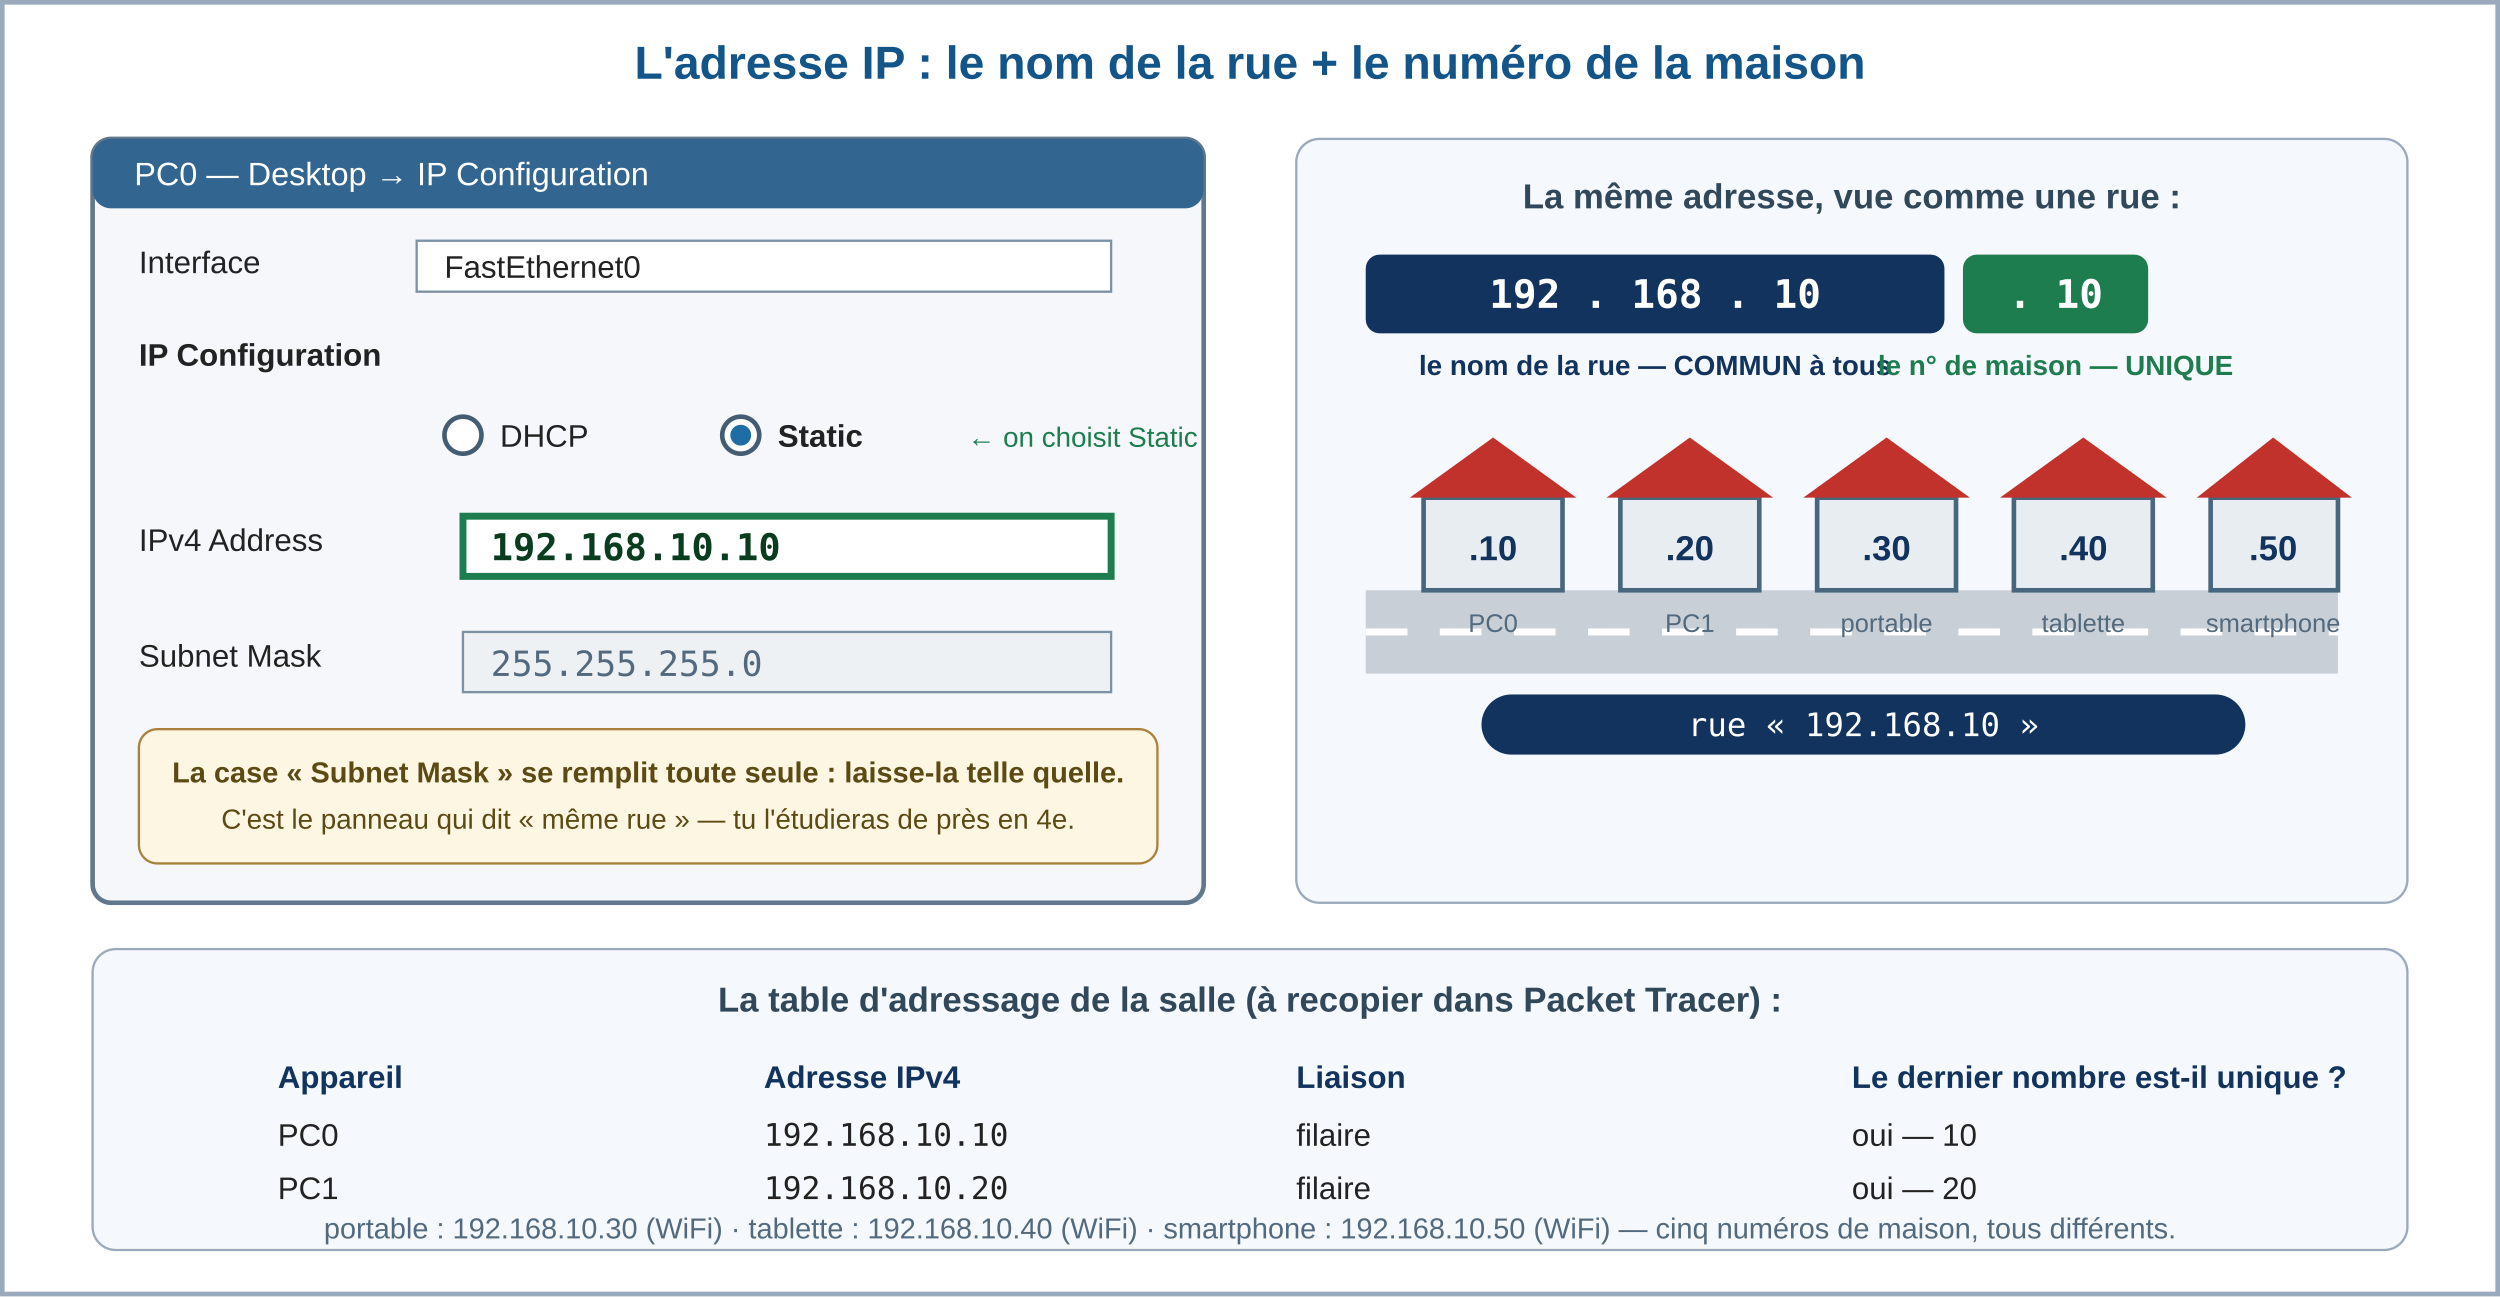
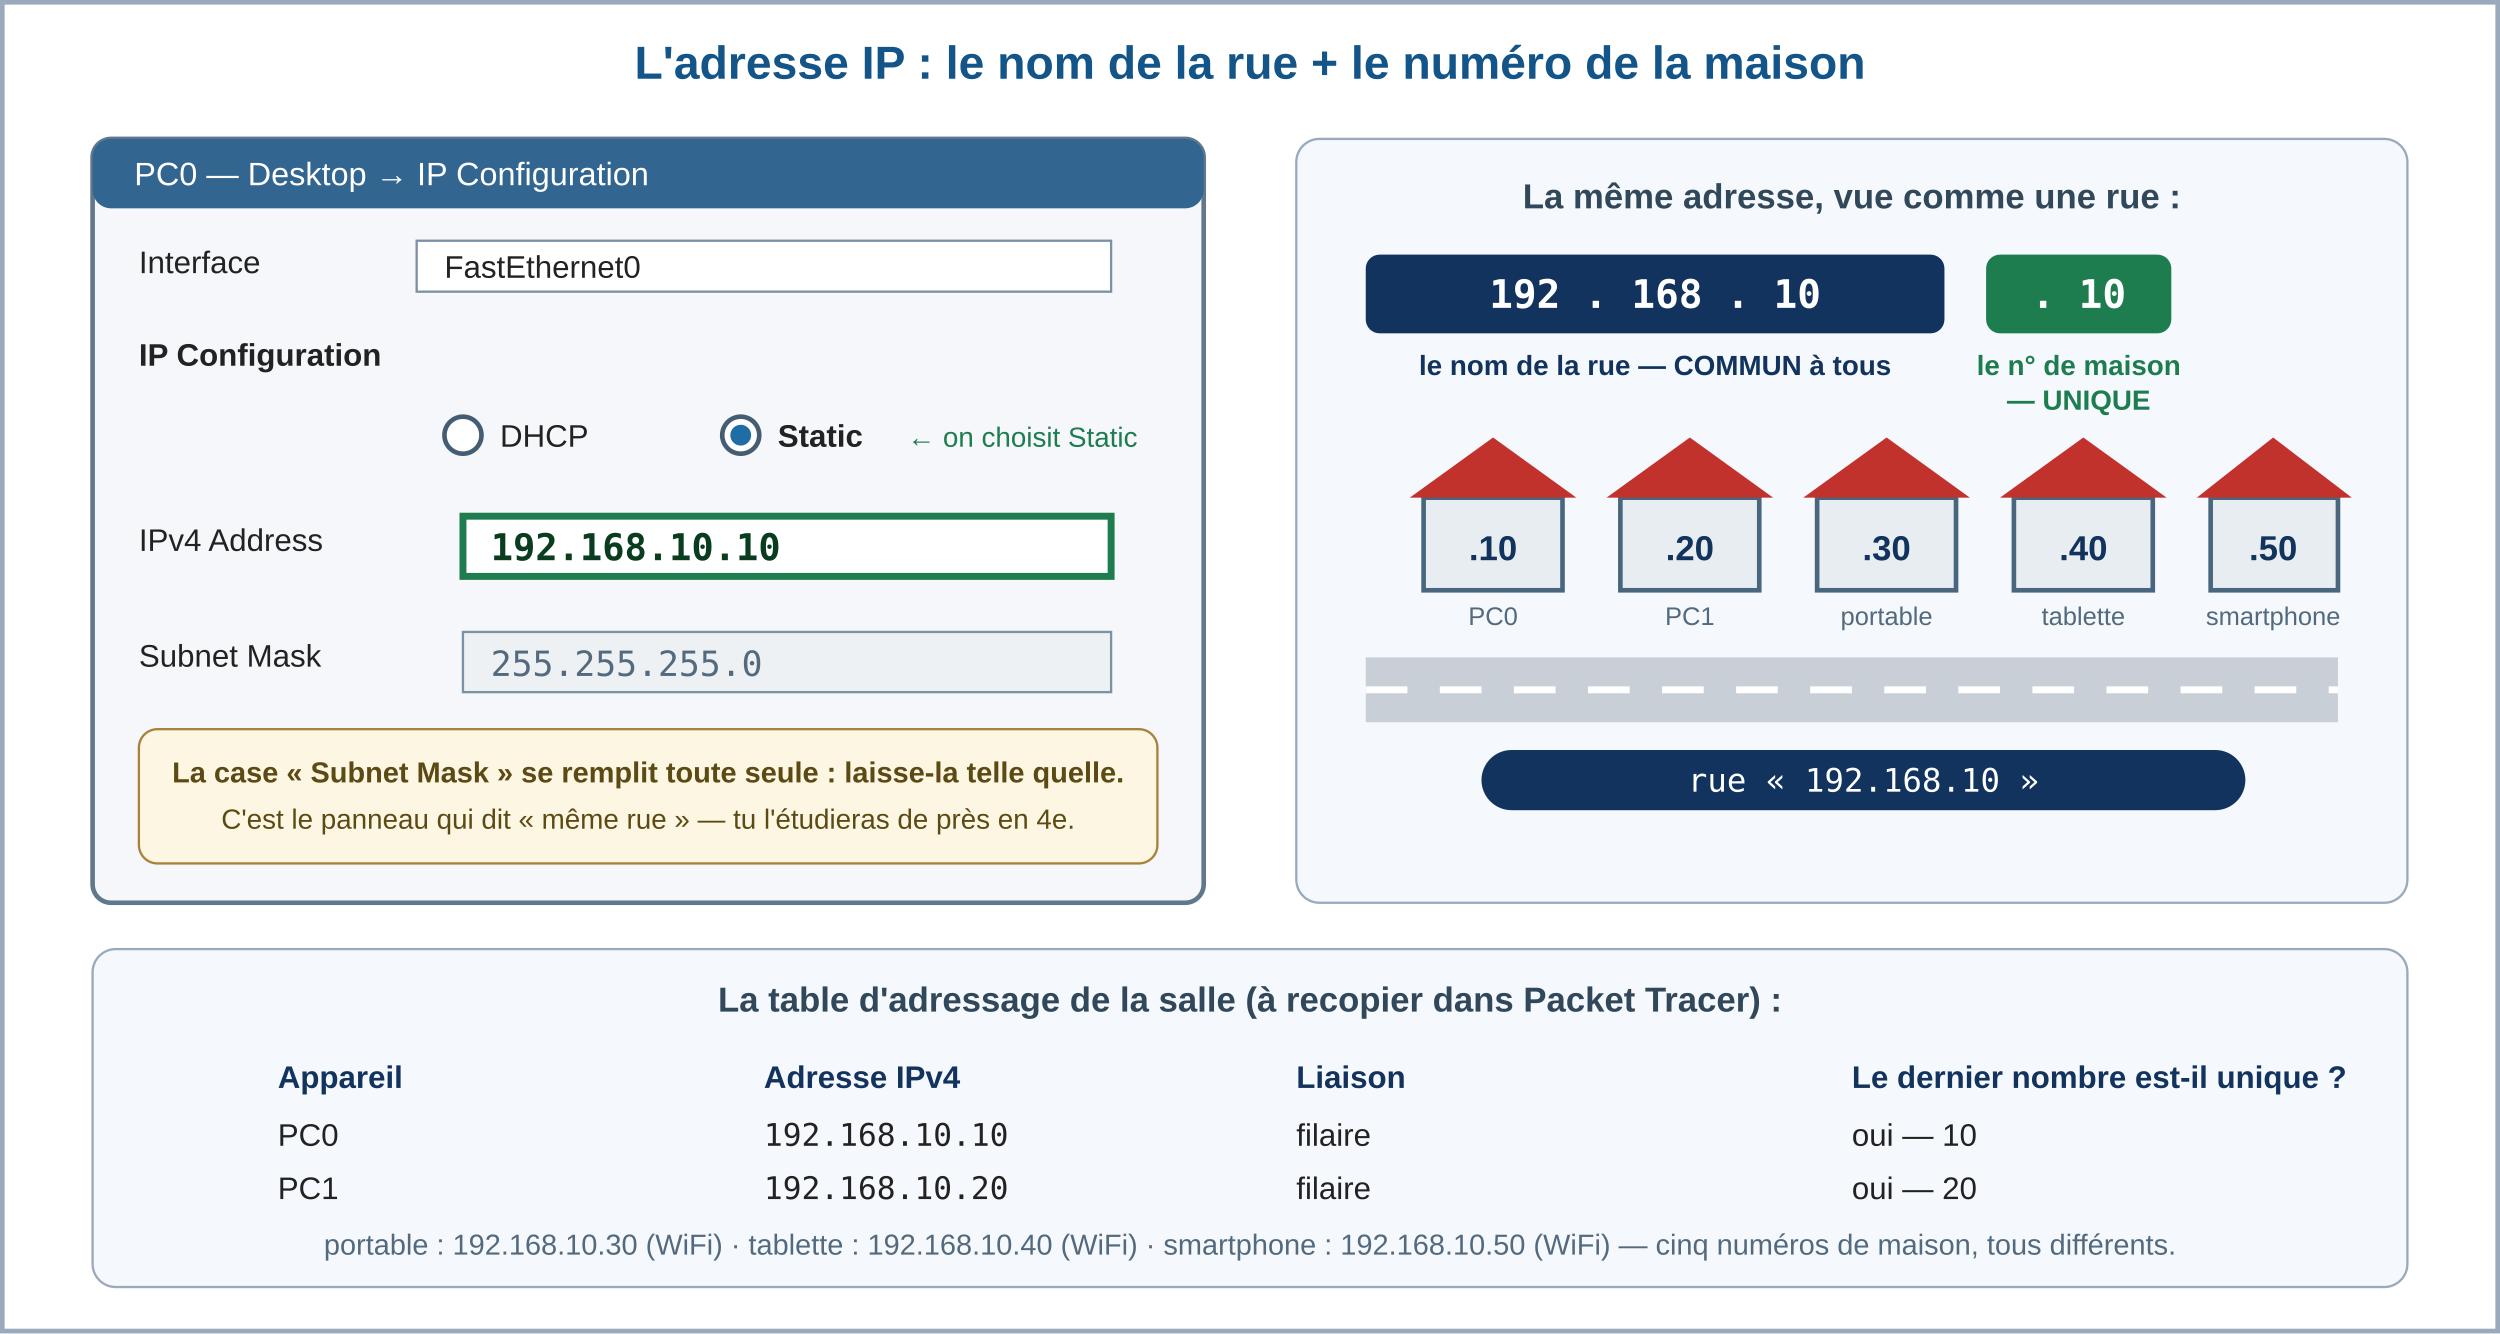
- <svg xmlns="http://www.w3.org/2000/svg" viewBox="0 0 1080 560" role="img" aria-labelledby="t d" font-family="Arial, Helvetica, sans-serif">
-   <rect width="1080" height="560" fill="#ffffff" />
-   <rect x="1" y="1" width="1078" height="558" fill="none" stroke="#9aaabc" stroke-width="2" />
+ <svg xmlns="http://www.w3.org/2000/svg" viewBox="0 0 1080 576" role="img" aria-labelledby="t d" font-family="Arial, Helvetica, sans-serif">
+   <rect width="1080" height="576" fill="#ffffff" />
+   <rect x="1" y="1" width="1078" height="574" fill="none" stroke="#9aaabc" stroke-width="2" />
  <text x="540" y="34" text-anchor="middle" font-size="20" font-weight="bold" fill="#135588">L'adresse IP : le nom de la rue + le numéro de la maison</text>
  <rect x="40" y="60" width="480" height="330" rx="8" fill="#f5f7fa" stroke="#60778c" stroke-width="2" />
  <rect x="40" y="60" width="480" height="30" rx="8" fill="#32658f" />
  <text x="58" y="80" font-size="14" fill="#ffffff">PC0 — Desktop → IP Configuration</text>
  <g font-size="13.5" fill="#222">
    <text x="60" y="118">Interface</text>
    <rect x="180" y="104" width="300" height="22" fill="#ffffff" stroke="#7c91a4" />
    <text x="192" y="120">FastEthernet0</text>
    <text x="60" y="158" font-weight="bold">IP Configuration</text>
    <circle cx="200" cy="188" r="8" fill="#ffffff" stroke="#455d72" stroke-width="2" />
    <text x="216" y="193">DHCP</text>
    <circle cx="320" cy="188" r="8" fill="#ffffff" stroke="#455d72" stroke-width="2" />
    <circle cx="320" cy="188" r="4.5" fill="#1f6da5" />
    <text x="336" y="193" font-weight="bold">Static</text>
-     <text x="418" y="193" fill="#1e7d4f" font-size="12">← on choisit Static</text>
+     <text x="392" y="193" fill="#1e7d4f" font-size="12">← on choisit Static</text>
    <text x="60" y="238">IPv4 Address</text>
    <rect x="200" y="223" width="280" height="26" fill="#ffffff" stroke="#1e7d4f" stroke-width="3" />
    <text x="212" y="242" font-family="Consolas, monospace" font-size="16" fill="#0a3d1f" font-weight="bold">192.168.10.10</text>
    <text x="60" y="288">Subnet Mask</text>
    <rect x="200" y="273" width="280" height="26" fill="#eef1f4" stroke="#7c91a4" />
    <text x="212" y="292" font-family="Consolas, monospace" font-size="15" fill="#52697e">255.255.255.0</text>
  </g>
  <rect x="60" y="315" width="440" height="58" rx="8" fill="#fdf6e3" stroke="#a8823c" />
  <text x="280" y="338" text-anchor="middle" font-size="12.5" fill="#5c4a14" font-weight="bold">La case « Subnet Mask » se remplit toute seule : laisse-la telle quelle.</text>
  <text x="280" y="358" text-anchor="middle" font-size="12" fill="#5c4a14">C'est le panneau qui dit « même rue » — tu l'étudieras de près en 4e.</text>
  <rect x="560" y="60" width="480" height="330" rx="10" fill="#f5f8fc" stroke="#9aaabc" />
  <text x="800" y="90" text-anchor="middle" font-size="15" font-weight="bold" fill="#31475a">La même adresse, vue comme une rue :</text>
-   <rect x="590" y="255" width="420" height="36" fill="#c8cfd6" />
-   <line x1="590" y1="273" x2="1010" y2="273" stroke="#ffffff" stroke-width="3" stroke-dasharray="18 14" />
-   <rect x="640" y="300" width="330" height="26" rx="13" fill="#12335e" />
-   <text x="805" y="318" text-anchor="middle" font-size="14" fill="#ffffff" font-family="Consolas, monospace">rue « 192.168.10 »</text>
+   <rect x="590" y="284" width="420" height="28" fill="#c8cfd6" />
+   <line x1="590" y1="298" x2="1010" y2="298" stroke="#ffffff" stroke-width="3" stroke-dasharray="18 14" />
+   <rect x="640" y="324" width="330" height="26" rx="13" fill="#12335e" />
+   <text x="805" y="342" text-anchor="middle" font-size="14" fill="#ffffff" font-family="Consolas, monospace">rue « 192.168.10 »</text>
  <g>
    <g transform="translate(615,195)">
      <rect x="0" y="20" width="60" height="40" fill="#e8edf1" stroke="#48677f" stroke-width="2" />
      <polygon points="-6,20 30,-6 66,20" fill="#c0322b" />
      <text x="30" y="47" text-anchor="middle" font-size="15" font-weight="bold" fill="#12335e">.10</text>
-       <text x="30" y="78" text-anchor="middle" font-size="11" fill="#52697e">PC0</text>
+       <text x="30" y="75" text-anchor="middle" font-size="11" fill="#52697e">PC0</text>
    </g>
    <g transform="translate(700,195)">
      <rect x="0" y="20" width="60" height="40" fill="#e8edf1" stroke="#48677f" stroke-width="2" />
      <polygon points="-6,20 30,-6 66,20" fill="#c0322b" />
      <text x="30" y="47" text-anchor="middle" font-size="15" font-weight="bold" fill="#12335e">.20</text>
-       <text x="30" y="78" text-anchor="middle" font-size="11" fill="#52697e">PC1</text>
+       <text x="30" y="75" text-anchor="middle" font-size="11" fill="#52697e">PC1</text>
    </g>
    <g transform="translate(785,195)">
      <rect x="0" y="20" width="60" height="40" fill="#e8edf1" stroke="#48677f" stroke-width="2" />
      <polygon points="-6,20 30,-6 66,20" fill="#c0322b" />
      <text x="30" y="47" text-anchor="middle" font-size="15" font-weight="bold" fill="#12335e">.30</text>
-       <text x="30" y="78" text-anchor="middle" font-size="11" fill="#52697e">portable</text>
+       <text x="30" y="75" text-anchor="middle" font-size="11" fill="#52697e">portable</text>
    </g>
    <g transform="translate(870,195)">
      <rect x="0" y="20" width="60" height="40" fill="#e8edf1" stroke="#48677f" stroke-width="2" />
      <polygon points="-6,20 30,-6 66,20" fill="#c0322b" />
      <text x="30" y="47" text-anchor="middle" font-size="15" font-weight="bold" fill="#12335e">.40</text>
-       <text x="30" y="78" text-anchor="middle" font-size="11" fill="#52697e">tablette</text>
+       <text x="30" y="75" text-anchor="middle" font-size="11" fill="#52697e">tablette</text>
    </g>
    <g transform="translate(950,195)">
      <rect x="5" y="20" width="55" height="40" fill="#e8edf1" stroke="#48677f" stroke-width="2" />
      <polygon points="-1,20 32,-6 66,20" fill="#c0322b" />
      <text x="32" y="47" text-anchor="middle" font-size="15" font-weight="bold" fill="#12335e">.50</text>
-       <text x="32" y="78" text-anchor="middle" font-size="11" fill="#52697e">smartphone</text>
+       <text x="32" y="75" text-anchor="middle" font-size="11" fill="#52697e">smartphone</text>
    </g>
  </g>
  <g transform="translate(590,110)">
    <rect x="0" y="0" width="250" height="34" rx="6" fill="#12335e" />
    <text x="125" y="23" text-anchor="middle" font-family="Consolas, monospace" font-size="17" fill="#ffffff" font-weight="bold">192 . 168 . 10</text>
-     <rect x="258" y="0" width="80" height="34" rx="6" fill="#1e7d4f" />
-     <text x="298" y="23" text-anchor="middle" font-family="Consolas, monospace" font-size="17" fill="#ffffff" font-weight="bold">. 10</text>
+     <rect x="268" y="0" width="80" height="34" rx="6" fill="#1e7d4f" />
+     <text x="308" y="23" text-anchor="middle" font-family="Consolas, monospace" font-size="17" fill="#ffffff" font-weight="bold">. 10</text>
    <text x="125" y="52" text-anchor="middle" font-size="12" fill="#12335e" font-weight="bold">le nom de la rue — COMMUN à tous</text>
-     <text x="298" y="52" text-anchor="middle" font-size="12" fill="#1e7d4f" font-weight="bold">le n° de maison — UNIQUE</text>
+     <text x="308" y="52" text-anchor="middle" font-size="12" fill="#1e7d4f" font-weight="bold">le n° de maison</text>
+     <text x="308" y="67" text-anchor="middle" font-size="12" fill="#1e7d4f" font-weight="bold">— UNIQUE</text>
  </g>
-   <rect x="40" y="410" width="1000" height="130" rx="10" fill="#f5f8fc" stroke="#9aaabc" />
+   <rect x="40" y="410" width="1000" height="146" rx="10" fill="#f5f8fc" stroke="#9aaabc" />
  <text x="540" y="437" text-anchor="middle" font-size="15" font-weight="bold" fill="#31475a">La table d'adressage de la salle (à recopier dans Packet Tracer) :</text>
  <g font-size="13.5" font-family="Consolas, monospace">
    <g fill="#12335e" font-weight="bold" font-family="Arial">
      <text x="120" y="470">Appareil</text>
      <text x="330" y="470">Adresse IPv4</text>
      <text x="560" y="470">Liaison</text>
      <text x="800" y="470">Le dernier nombre est-il unique ?</text>
    </g>
    <g fill="#222">
      <text x="120" y="495" font-family="Arial">PC0</text>
      <text x="330" y="495">192.168.10.10</text>
      <text x="560" y="495" font-family="Arial">filaire</text>
      <text x="800" y="495" font-family="Arial">oui — 10</text>
      <text x="120" y="518" font-family="Arial">PC1</text>
      <text x="330" y="518">192.168.10.20</text>
      <text x="560" y="518" font-family="Arial">filaire</text>
      <text x="800" y="518" font-family="Arial">oui — 20</text>
      <text x="470" y="495" font-family="Arial" fill="#52697e" font-size="12" />
    </g>
    <g fill="#222">
      <text x="620" y="495" font-family="Arial" font-size="12" fill="#52697e" />
    </g>
    <g fill="#222">
      <text x="120" y="518" />
    </g>
  </g>
-   <text x="540" y="535" text-anchor="middle" font-size="12.5" fill="#52697e" font-family="Arial">portable : 192.168.10.30 (WiFi) · tablette : 192.168.10.40 (WiFi) · smartphone : 192.168.10.50 (WiFi) — cinq numéros de maison, tous différents.</text>
+   <text x="540" y="542" text-anchor="middle" font-size="12.5" fill="#52697e" font-family="Arial">portable : 192.168.10.30 (WiFi) · tablette : 192.168.10.40 (WiFi) · smartphone : 192.168.10.50 (WiFi) — cinq numéros de maison, tous différents.</text>
</svg>
